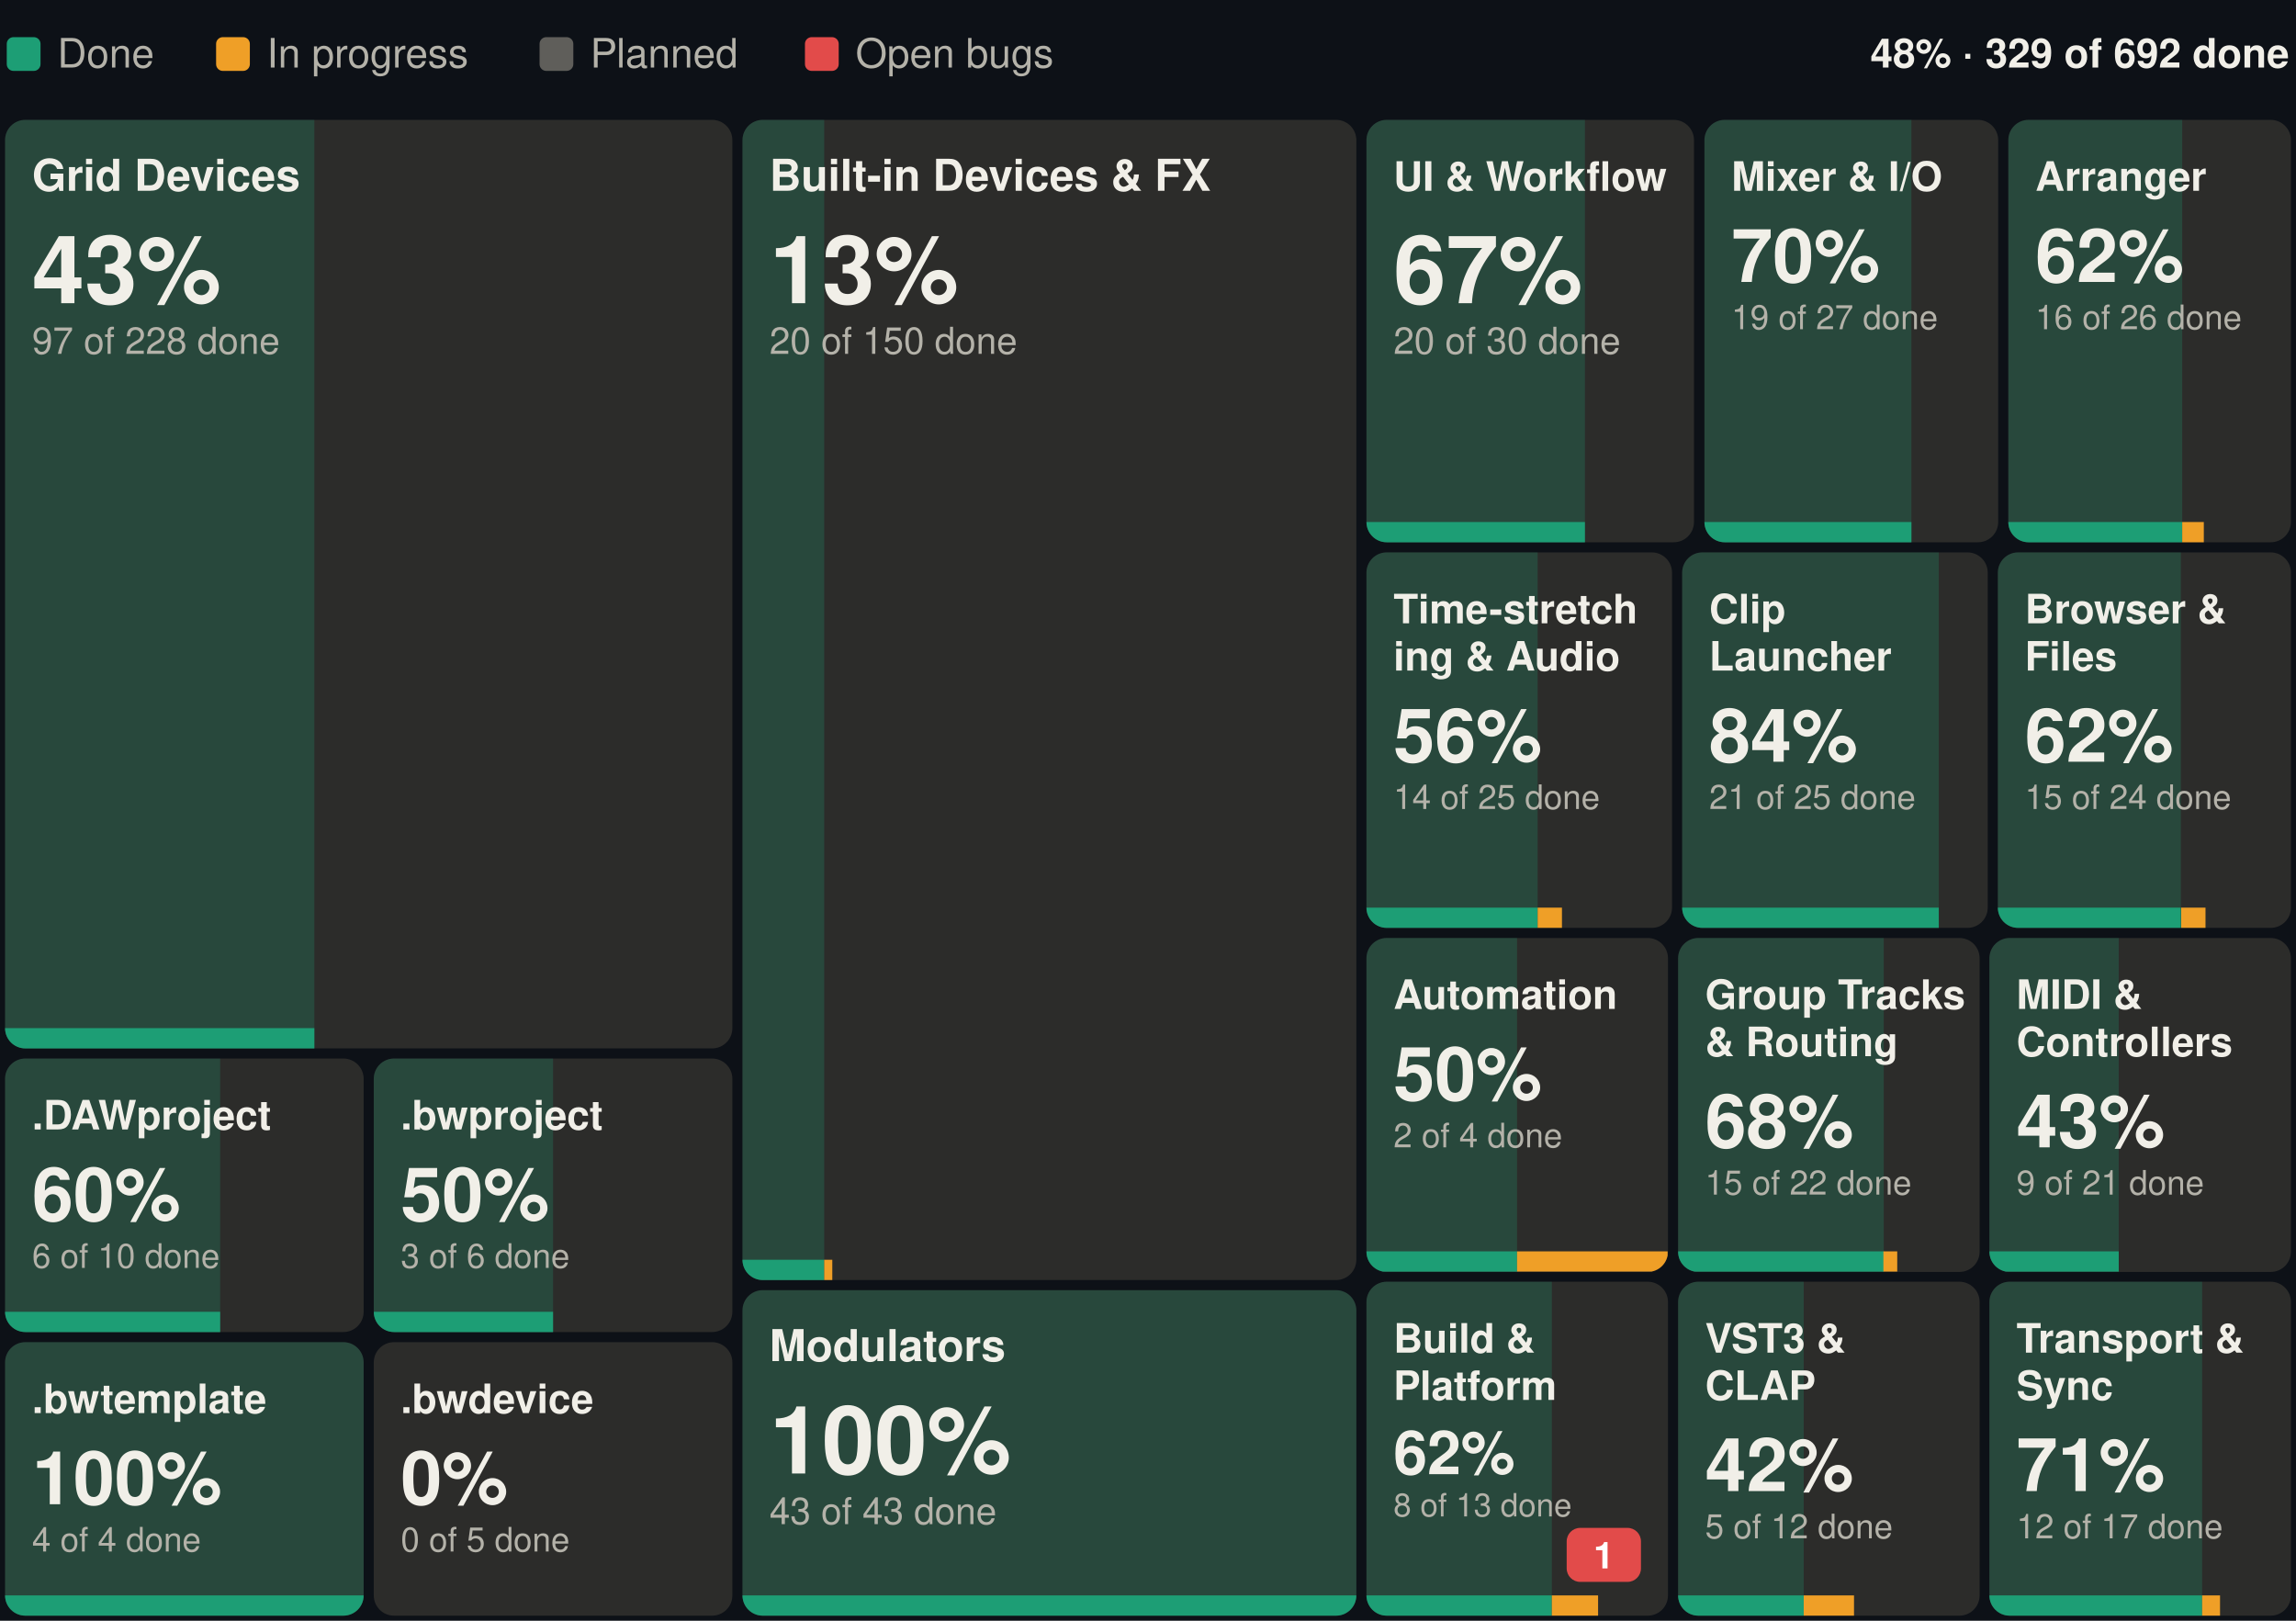
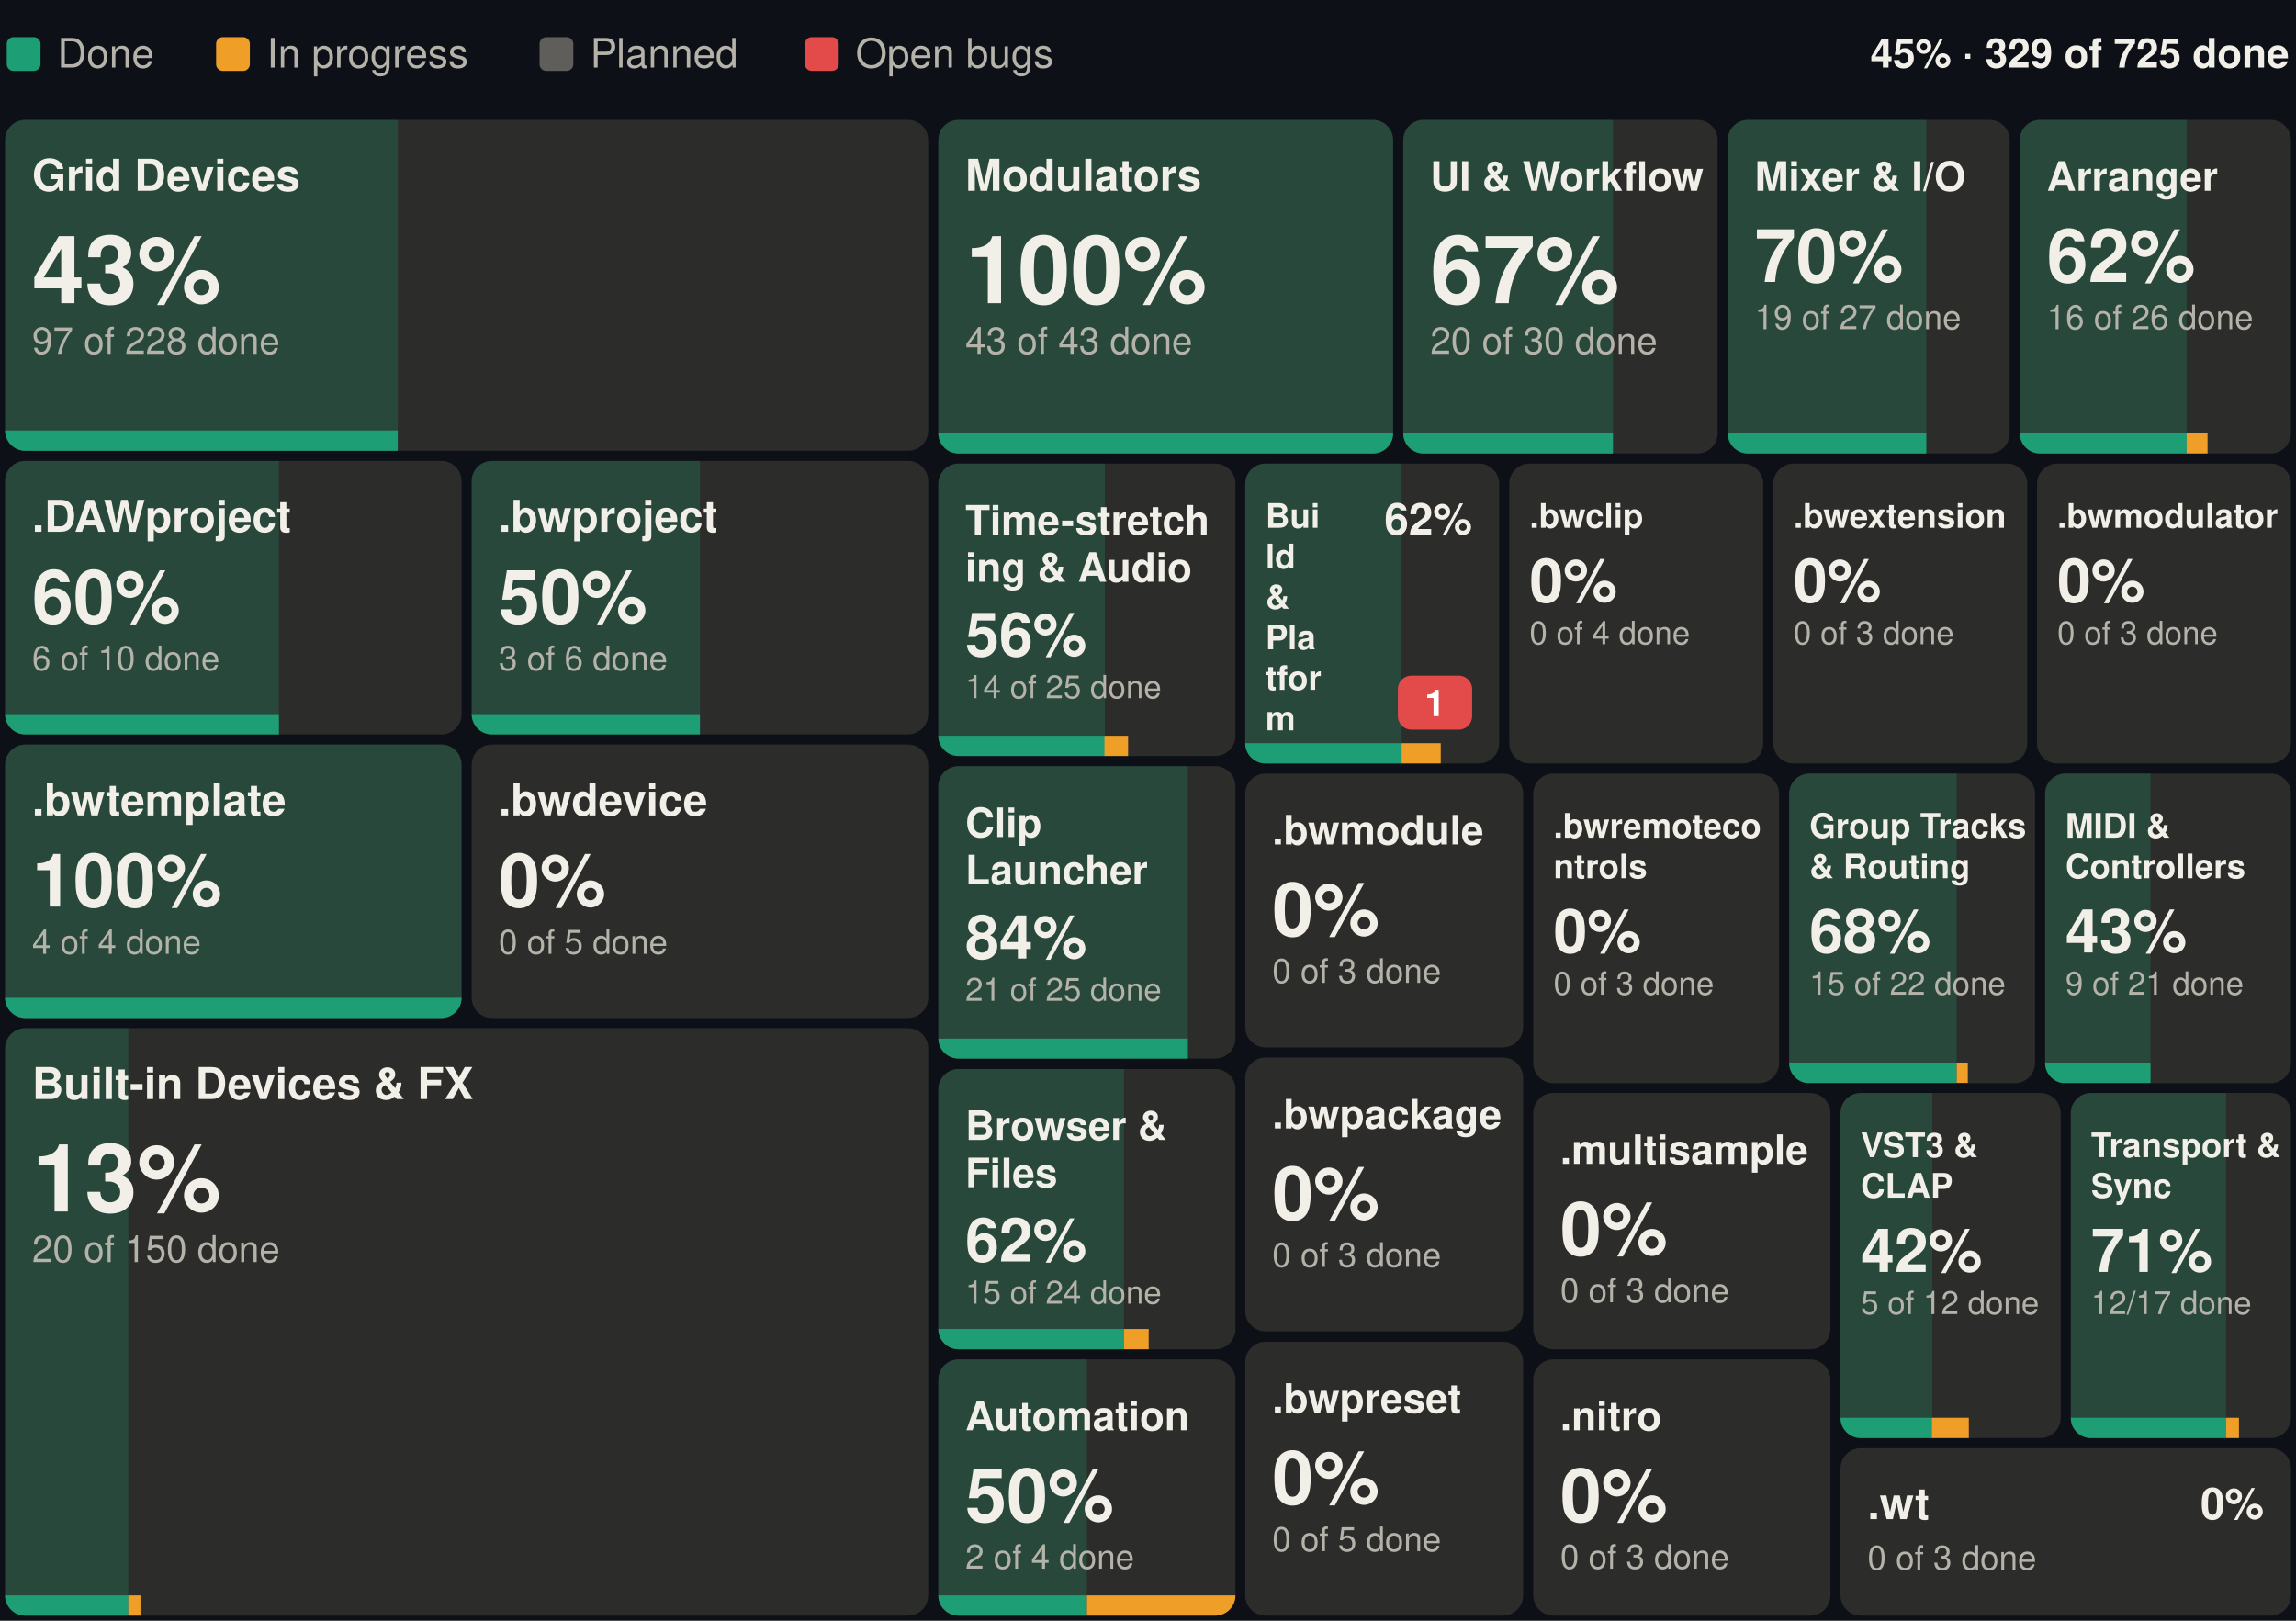
- <svg xmlns="http://www.w3.org/2000/svg" width="680" height="480" viewBox="0 0 680 480" font-family="-apple-system, BlinkMacSystemFont, 'Segoe UI', Helvetica, Arial, sans-serif" role="img" aria-label="Hikaru OpenLive vs Bitwig Studio 5.3.13: 329 of 692 features done">
+ <svg xmlns="http://www.w3.org/2000/svg" width="680" height="480" viewBox="0 0 680 480" font-family="-apple-system, BlinkMacSystemFont, 'Segoe UI', Helvetica, Arial, sans-serif" role="img" aria-label="Hikaru OpenLive vs Bitwig Studio 5.3.13: 329 of 725 features done">
  <rect width="680" height="480" fill="#0d1117" />
-   <text x="678.0" y="20.0" font-size="12" font-weight="600" text-anchor="end" fill="#F1EFE8">48% · 329 of 692 done</text>
+   <text x="678.0" y="20.0" font-size="12" font-weight="600" text-anchor="end" fill="#F1EFE8">45% · 329 of 725 done</text>
  <rect x="2.0" y="11" width="10" height="10" rx="2" fill="#1D9E75" />
  <text x="17.0" y="20.0" font-size="12" fill="#B4B2A9">Done</text>
  <rect x="64.0" y="11" width="10" height="10" rx="2" fill="#EF9F27" />
  <text x="79.0" y="20.0" font-size="12" fill="#B4B2A9">In progress</text>
  <rect x="159.8" y="11" width="10" height="10" rx="2" fill="#5F5E5A" />
  <text x="174.8" y="20.0" font-size="12" fill="#B4B2A9">Planned</text>
  <rect x="238.4" y="11" width="10" height="10" rx="2" fill="#E24B4A" />
  <text x="253.4" y="20.0" font-size="12" fill="#B4B2A9">Open bugs</text>
  <g>
    <clipPath id="b0">
-       <rect x="498.2" y="163.6" width="90.5" height="111.2" rx="6" />
+       <rect x="277.9" y="226.9" width="88.0" height="86.6" rx="6" />
    </clipPath>
    <g clip-path="url(#b0)">
-       <rect x="498.2" y="163.6" width="90.5" height="111.2" fill="#2C2C2A" />
-       <rect x="498.2" y="163.6" width="76.0" height="111.2" fill="#1D9E75" fill-opacity="0.25" />
-       <rect x="498.2" y="268.8" width="76.0" height="6" fill="#1D9E75" />
-     </g>
-     <text x="506.2" y="184.6" font-size="12" font-weight="600" fill="#F1EFE8">Clip</text>
-     <text x="506.2" y="198.6" font-size="12" font-weight="600" fill="#F1EFE8">Launcher</text>
-     <text x="506.2" y="225.6" font-size="22" font-weight="600" fill="#F1EFE8">84%</text>
-     <text x="506.2" y="239.6" font-size="10" fill="#B4B2A9">21 of 25 done</text>
+       <rect x="277.9" y="226.9" width="88.0" height="86.6" fill="#2C2C2A" />
+       <rect x="277.9" y="226.9" width="73.9" height="86.6" fill="#1D9E75" fill-opacity="0.25" />
+       <rect x="277.9" y="307.6" width="73.9" height="6" fill="#1D9E75" />
+     </g>
+     <text x="285.9" y="247.9" font-size="12" font-weight="600" fill="#F1EFE8">Clip</text>
+     <text x="285.9" y="261.9" font-size="12" font-weight="600" fill="#F1EFE8">Launcher</text>
+     <text x="285.9" y="283.9" font-size="18" font-weight="600" fill="#F1EFE8">84%</text>
+     <text x="285.9" y="296.4" font-size="9.5" fill="#B4B2A9">21 of 25 done</text>
  </g>
  <g>
    <clipPath id="b1">
-       <rect x="594.8" y="35.5" width="83.7" height="125.1" rx="6" />
+       <rect x="598.2" y="35.5" width="80.3" height="98.8" rx="6" />
    </clipPath>
    <g clip-path="url(#b1)">
-       <rect x="594.8" y="35.5" width="83.7" height="125.1" fill="#2C2C2A" />
-       <rect x="594.8" y="35.5" width="51.5" height="125.1" fill="#1D9E75" fill-opacity="0.25" />
-       <rect x="594.8" y="154.6" width="51.5" height="6" fill="#1D9E75" />
-       <rect x="646.3" y="154.6" width="6.4" height="6" fill="#EF9F27" />
-     </g>
-     <text x="602.8" y="56.5" font-size="12" font-weight="600" fill="#F1EFE8">Arranger</text>
-     <text x="602.8" y="83.5" font-size="22" font-weight="600" fill="#F1EFE8">62%</text>
-     <text x="602.8" y="97.5" font-size="10" fill="#B4B2A9">16 of 26 done</text>
+       <rect x="598.2" y="35.5" width="80.3" height="98.8" fill="#2C2C2A" />
+       <rect x="598.2" y="35.5" width="49.4" height="98.8" fill="#1D9E75" fill-opacity="0.25" />
+       <rect x="598.2" y="128.3" width="49.4" height="6" fill="#1D9E75" />
+       <rect x="647.6" y="128.3" width="6.2" height="6" fill="#EF9F27" />
+     </g>
+     <text x="606.2" y="56.5" font-size="12" font-weight="600" fill="#F1EFE8">Arranger</text>
+     <text x="606.2" y="83.5" font-size="22" font-weight="600" fill="#F1EFE8">62%</text>
+     <text x="606.2" y="97.5" font-size="10" fill="#B4B2A9">16 of 26 done</text>
  </g>
  <g>
    <clipPath id="b2">
-       <rect x="589.2" y="379.6" width="89.3" height="98.9" rx="6" />
+       <rect x="613.3" y="323.7" width="65.2" height="102.2" rx="6" />
    </clipPath>
    <g clip-path="url(#b2)">
-       <rect x="589.2" y="379.6" width="89.3" height="98.9" fill="#2C2C2A" />
-       <rect x="589.2" y="379.6" width="63.0" height="98.9" fill="#1D9E75" fill-opacity="0.25" />
-       <rect x="589.2" y="472.5" width="63.0" height="6" fill="#1D9E75" />
-       <rect x="652.2" y="472.5" width="5.3" height="6" fill="#EF9F27" />
-     </g>
-     <text x="597.2" y="400.6" font-size="12" font-weight="600" fill="#F1EFE8">Transport &amp;</text>
-     <text x="597.2" y="414.6" font-size="12" font-weight="600" fill="#F1EFE8">Sync</text>
-     <text x="597.2" y="441.6" font-size="22" font-weight="600" fill="#F1EFE8">71%</text>
-     <text x="597.2" y="455.6" font-size="10" fill="#B4B2A9">12 of 17 done</text>
+       <rect x="613.3" y="323.7" width="65.2" height="102.2" fill="#2C2C2A" />
+       <rect x="613.3" y="323.7" width="46.0" height="102.2" fill="#1D9E75" fill-opacity="0.25" />
+       <rect x="613.3" y="419.9" width="46.0" height="6" fill="#1D9E75" />
+       <rect x="659.3" y="419.9" width="3.8" height="6" fill="#EF9F27" />
+     </g>
+     <text x="619.3" y="342.7" font-size="10" font-weight="600" fill="#F1EFE8">Transport &amp;</text>
+     <text x="619.3" y="354.7" font-size="10" font-weight="600" fill="#F1EFE8">Sync</text>
+     <text x="619.3" y="376.7" font-size="18" font-weight="600" fill="#F1EFE8">71%</text>
+     <text x="619.3" y="389.2" font-size="9.5" fill="#B4B2A9">12/17 done</text>
  </g>
  <g>
    <clipPath id="b3">
-       <rect x="497.0" y="277.8" width="89.3" height="98.9" rx="6" />
+       <rect x="529.9" y="229.1" width="72.8" height="91.7" rx="6" />
    </clipPath>
    <g clip-path="url(#b3)">
-       <rect x="497.0" y="277.8" width="89.3" height="98.9" fill="#2C2C2A" />
-       <rect x="497.0" y="277.8" width="60.9" height="98.9" fill="#1D9E75" fill-opacity="0.25" />
-       <rect x="497.0" y="370.6" width="60.9" height="6" fill="#1D9E75" />
-       <rect x="557.8" y="370.6" width="4.1" height="6" fill="#EF9F27" />
-     </g>
-     <text x="505.0" y="298.8" font-size="12" font-weight="600" fill="#F1EFE8">Group Tracks</text>
-     <text x="505.0" y="312.8" font-size="12" font-weight="600" fill="#F1EFE8">&amp; Routing</text>
-     <text x="505.0" y="339.8" font-size="22" font-weight="600" fill="#F1EFE8">68%</text>
-     <text x="505.0" y="353.8" font-size="10" fill="#B4B2A9">15 of 22 done</text>
+       <rect x="529.9" y="229.1" width="72.8" height="91.7" fill="#2C2C2A" />
+       <rect x="529.9" y="229.1" width="49.6" height="91.7" fill="#1D9E75" fill-opacity="0.25" />
+       <rect x="529.9" y="314.7" width="49.6" height="6" fill="#1D9E75" />
+       <rect x="579.5" y="314.7" width="3.3" height="6" fill="#EF9F27" />
+     </g>
+     <text x="535.9" y="248.1" font-size="10" font-weight="600" fill="#F1EFE8">Group Tracks</text>
+     <text x="535.9" y="260.1" font-size="10" font-weight="600" fill="#F1EFE8">&amp; Routing</text>
+     <text x="535.9" y="282.1" font-size="18" font-weight="600" fill="#F1EFE8">68%</text>
+     <text x="535.9" y="294.6" font-size="9.5" fill="#B4B2A9">15 of 22 done</text>
  </g>
  <g>
    <clipPath id="b4">
-       <rect x="404.7" y="163.6" width="90.5" height="111.2" rx="6" />
+       <rect x="277.9" y="137.3" width="88.0" height="86.6" rx="6" />
    </clipPath>
    <g clip-path="url(#b4)">
-       <rect x="404.7" y="163.6" width="90.5" height="111.2" fill="#2C2C2A" />
-       <rect x="404.7" y="163.6" width="50.7" height="111.2" fill="#1D9E75" fill-opacity="0.25" />
-       <rect x="404.7" y="268.8" width="50.7" height="6" fill="#1D9E75" />
-       <rect x="455.4" y="268.8" width="7.2" height="6" fill="#EF9F27" />
-     </g>
-     <text x="412.7" y="184.6" font-size="12" font-weight="600" fill="#F1EFE8">Time-stretch</text>
-     <text x="412.7" y="198.6" font-size="12" font-weight="600" fill="#F1EFE8">ing &amp; Audio</text>
-     <text x="412.7" y="225.6" font-size="22" font-weight="600" fill="#F1EFE8">56%</text>
-     <text x="412.7" y="239.6" font-size="10" fill="#B4B2A9">14 of 25 done</text>
+       <rect x="277.9" y="137.3" width="88.0" height="86.6" fill="#2C2C2A" />
+       <rect x="277.9" y="137.3" width="49.3" height="86.6" fill="#1D9E75" fill-opacity="0.25" />
+       <rect x="277.9" y="217.9" width="49.3" height="6" fill="#1D9E75" />
+       <rect x="327.1" y="217.9" width="7.0" height="6" fill="#EF9F27" />
+     </g>
+     <text x="285.9" y="158.3" font-size="12" font-weight="600" fill="#F1EFE8">Time-stretch</text>
+     <text x="285.9" y="172.3" font-size="12" font-weight="600" fill="#F1EFE8">ing &amp; Audio</text>
+     <text x="285.9" y="194.3" font-size="18" font-weight="600" fill="#F1EFE8">56%</text>
+     <text x="285.9" y="206.8" font-size="9.5" fill="#B4B2A9">14 of 25 done</text>
  </g>
  <g>
    <clipPath id="b5">
-       <rect x="219.9" y="35.5" width="181.8" height="343.6" rx="6" />
+       <rect x="1.5" y="304.5" width="273.4" height="174.0" rx="6" />
    </clipPath>
    <g clip-path="url(#b5)">
-       <rect x="219.9" y="35.5" width="181.8" height="343.6" fill="#2C2C2A" />
-       <rect x="219.9" y="35.5" width="24.2" height="343.6" fill="#1D9E75" fill-opacity="0.25" />
-       <rect x="219.9" y="373.1" width="24.2" height="6" fill="#1D9E75" />
-       <rect x="244.1" y="373.1" width="2.4" height="6" fill="#EF9F27" />
-     </g>
-     <text x="227.9" y="56.5" font-size="13" font-weight="600" fill="#F1EFE8">Built-in Devices &amp; FX</text>
-     <text x="227.9" y="89.8" font-size="28" font-weight="600" fill="#F1EFE8">13%</text>
-     <text x="227.9" y="104.8" font-size="11" fill="#B4B2A9">20 of 150 done</text>
+       <rect x="1.5" y="304.5" width="273.4" height="174.0" fill="#2C2C2A" />
+       <rect x="1.5" y="304.5" width="36.5" height="174.0" fill="#1D9E75" fill-opacity="0.25" />
+       <rect x="1.5" y="472.5" width="36.5" height="6" fill="#1D9E75" />
+       <rect x="38.0" y="472.5" width="3.6" height="6" fill="#EF9F27" />
+     </g>
+     <text x="9.5" y="325.5" font-size="13" font-weight="600" fill="#F1EFE8">Built-in Devices &amp; FX</text>
+     <text x="9.5" y="358.8" font-size="28" font-weight="600" fill="#F1EFE8">13%</text>
+     <text x="9.5" y="373.8" font-size="11" fill="#B4B2A9">20 of 150 done</text>
  </g>
  <g>
    <clipPath id="b6">
-       <rect x="219.9" y="382.1" width="181.8" height="96.4" rx="6" />
+       <rect x="277.9" y="35.5" width="134.7" height="98.8" rx="6" />
    </clipPath>
    <g clip-path="url(#b6)">
-       <rect x="219.9" y="382.1" width="181.8" height="96.4" fill="#2C2C2A" />
-       <rect x="219.9" y="382.1" width="181.8" height="96.4" fill="#1D9E75" fill-opacity="0.25" />
-       <rect x="219.9" y="472.5" width="181.8" height="6" fill="#1D9E75" />
-     </g>
-     <text x="227.9" y="403.1" font-size="13" font-weight="600" fill="#F1EFE8">Modulators</text>
-     <text x="227.9" y="436.4" font-size="28" font-weight="600" fill="#F1EFE8">100%</text>
-     <text x="227.9" y="451.4" font-size="11" fill="#B4B2A9">43 of 43 done</text>
+       <rect x="277.9" y="35.5" width="134.7" height="98.8" fill="#2C2C2A" />
+       <rect x="277.9" y="35.5" width="134.7" height="98.8" fill="#1D9E75" fill-opacity="0.25" />
+       <rect x="277.9" y="128.3" width="134.7" height="6" fill="#1D9E75" />
+     </g>
+     <text x="285.9" y="56.5" font-size="13" font-weight="600" fill="#F1EFE8">Modulators</text>
+     <text x="285.9" y="89.8" font-size="28" font-weight="600" fill="#F1EFE8">100%</text>
+     <text x="285.9" y="104.8" font-size="11" fill="#B4B2A9">43 of 43 done</text>
  </g>
  <g>
    <clipPath id="b7">
-       <rect x="1.5" y="35.5" width="215.4" height="275.0" rx="6" />
+       <rect x="1.5" y="35.5" width="273.4" height="98.0" rx="6" />
    </clipPath>
    <g clip-path="url(#b7)">
-       <rect x="1.5" y="35.5" width="215.4" height="275.0" fill="#2C2C2A" />
-       <rect x="1.5" y="35.5" width="91.6" height="275.0" fill="#1D9E75" fill-opacity="0.25" />
-       <rect x="1.5" y="304.5" width="91.6" height="6" fill="#1D9E75" />
+       <rect x="1.5" y="35.5" width="273.4" height="98.0" fill="#2C2C2A" />
+       <rect x="1.5" y="35.5" width="116.3" height="98.0" fill="#1D9E75" fill-opacity="0.25" />
+       <rect x="1.5" y="127.5" width="116.3" height="6" fill="#1D9E75" />
    </g>
    <text x="9.5" y="56.5" font-size="13" font-weight="600" fill="#F1EFE8">Grid Devices</text>
    <text x="9.5" y="89.8" font-size="28" font-weight="600" fill="#F1EFE8">43%</text>
    <text x="9.5" y="104.8" font-size="11" fill="#B4B2A9">97 of 228 done</text>
  </g>
  <g>
    <clipPath id="b8">
-       <rect x="504.8" y="35.5" width="87.0" height="125.1" rx="6" />
+       <rect x="511.7" y="35.5" width="83.5" height="98.8" rx="6" />
    </clipPath>
    <g clip-path="url(#b8)">
-       <rect x="504.8" y="35.5" width="87.0" height="125.1" fill="#2C2C2A" />
-       <rect x="504.8" y="35.5" width="61.3" height="125.1" fill="#1D9E75" fill-opacity="0.25" />
-       <rect x="504.8" y="154.6" width="61.3" height="6" fill="#1D9E75" />
-     </g>
-     <text x="512.8" y="56.5" font-size="12" font-weight="600" fill="#F1EFE8">Mixer &amp; I/O</text>
-     <text x="512.8" y="83.5" font-size="22" font-weight="600" fill="#F1EFE8">70%</text>
-     <text x="512.8" y="97.5" font-size="10" fill="#B4B2A9">19 of 27 done</text>
+       <rect x="511.7" y="35.5" width="83.5" height="98.8" fill="#2C2C2A" />
+       <rect x="511.7" y="35.5" width="58.8" height="98.8" fill="#1D9E75" fill-opacity="0.25" />
+       <rect x="511.7" y="128.3" width="58.8" height="6" fill="#1D9E75" />
+     </g>
+     <text x="519.7" y="56.5" font-size="12" font-weight="600" fill="#F1EFE8">Mixer &amp; I/O</text>
+     <text x="519.7" y="83.5" font-size="22" font-weight="600" fill="#F1EFE8">70%</text>
+     <text x="519.7" y="97.5" font-size="10" fill="#B4B2A9">19 of 27 done</text>
  </g>
  <g>
    <clipPath id="b9">
-       <rect x="591.7" y="163.6" width="86.8" height="111.2" rx="6" />
+       <rect x="277.9" y="316.6" width="88.0" height="83.0" rx="6" />
    </clipPath>
    <g clip-path="url(#b9)">
-       <rect x="591.7" y="163.6" width="86.8" height="111.2" fill="#2C2C2A" />
-       <rect x="591.7" y="163.6" width="54.2" height="111.2" fill="#1D9E75" fill-opacity="0.25" />
-       <rect x="591.7" y="268.8" width="54.2" height="6" fill="#1D9E75" />
-       <rect x="646.0" y="268.8" width="7.2" height="6" fill="#EF9F27" />
-     </g>
-     <text x="599.7" y="184.6" font-size="12" font-weight="600" fill="#F1EFE8">Browser &amp;</text>
-     <text x="599.7" y="198.6" font-size="12" font-weight="600" fill="#F1EFE8">Files</text>
-     <text x="599.7" y="225.6" font-size="22" font-weight="600" fill="#F1EFE8">62%</text>
-     <text x="599.7" y="239.6" font-size="10" fill="#B4B2A9">15 of 24 done</text>
+       <rect x="277.9" y="316.6" width="88.0" height="83.0" fill="#2C2C2A" />
+       <rect x="277.9" y="316.6" width="55.0" height="83.0" fill="#1D9E75" fill-opacity="0.25" />
+       <rect x="277.9" y="393.6" width="55.0" height="6" fill="#1D9E75" />
+       <rect x="332.9" y="393.6" width="7.3" height="6" fill="#EF9F27" />
+     </g>
+     <text x="285.9" y="337.6" font-size="12" font-weight="600" fill="#F1EFE8">Browser &amp;</text>
+     <text x="285.9" y="351.6" font-size="12" font-weight="600" fill="#F1EFE8">Files</text>
+     <text x="285.9" y="373.6" font-size="18" font-weight="600" fill="#F1EFE8">62%</text>
+     <text x="285.9" y="386.1" font-size="9.5" fill="#B4B2A9">15 of 24 done</text>
  </g>
  <g>
    <clipPath id="b10">
-       <rect x="589.2" y="277.8" width="89.3" height="98.9" rx="6" />
+       <rect x="605.7" y="229.1" width="72.8" height="91.7" rx="6" />
    </clipPath>
    <g clip-path="url(#b10)">
-       <rect x="589.2" y="277.8" width="89.3" height="98.9" fill="#2C2C2A" />
-       <rect x="589.2" y="277.8" width="38.3" height="98.9" fill="#1D9E75" fill-opacity="0.25" />
-       <rect x="589.2" y="370.6" width="38.3" height="6" fill="#1D9E75" />
-     </g>
-     <text x="597.2" y="298.8" font-size="12" font-weight="600" fill="#F1EFE8">MIDI &amp;</text>
-     <text x="597.2" y="312.8" font-size="12" font-weight="600" fill="#F1EFE8">Controllers</text>
-     <text x="597.2" y="339.8" font-size="22" font-weight="600" fill="#F1EFE8">43%</text>
-     <text x="597.2" y="353.8" font-size="10" fill="#B4B2A9">9 of 21 done</text>
+       <rect x="605.7" y="229.1" width="72.8" height="91.7" fill="#2C2C2A" />
+       <rect x="605.7" y="229.1" width="31.2" height="91.7" fill="#1D9E75" fill-opacity="0.25" />
+       <rect x="605.7" y="314.7" width="31.2" height="6" fill="#1D9E75" />
+     </g>
+     <text x="611.7" y="248.1" font-size="10" font-weight="600" fill="#F1EFE8">MIDI &amp;</text>
+     <text x="611.7" y="260.1" font-size="10" font-weight="600" fill="#F1EFE8">Controllers</text>
+     <text x="611.7" y="282.1" font-size="18" font-weight="600" fill="#F1EFE8">43%</text>
+     <text x="611.7" y="294.6" font-size="9.5" fill="#B4B2A9">9 of 21 done</text>
  </g>
  <g>
    <clipPath id="b11">
-       <rect x="404.7" y="35.5" width="97.0" height="125.1" rx="6" />
+       <rect x="415.6" y="35.5" width="93.1" height="98.8" rx="6" />
    </clipPath>
    <g clip-path="url(#b11)">
-       <rect x="404.7" y="35.5" width="97.0" height="125.1" fill="#2C2C2A" />
-       <rect x="404.7" y="35.5" width="64.7" height="125.1" fill="#1D9E75" fill-opacity="0.25" />
-       <rect x="404.7" y="154.6" width="64.7" height="6" fill="#1D9E75" />
-     </g>
-     <text x="412.7" y="56.5" font-size="12" font-weight="600" fill="#F1EFE8">UI &amp; Workflow</text>
-     <text x="412.7" y="89.8" font-size="28" font-weight="600" fill="#F1EFE8">67%</text>
-     <text x="412.7" y="104.8" font-size="11" fill="#B4B2A9">20 of 30 done</text>
+       <rect x="415.6" y="35.5" width="93.1" height="98.8" fill="#2C2C2A" />
+       <rect x="415.6" y="35.5" width="62.1" height="98.8" fill="#1D9E75" fill-opacity="0.25" />
+       <rect x="415.6" y="128.3" width="62.1" height="6" fill="#1D9E75" />
+     </g>
+     <text x="423.6" y="56.5" font-size="12" font-weight="600" fill="#F1EFE8">UI &amp; Workflow</text>
+     <text x="423.6" y="89.8" font-size="28" font-weight="600" fill="#F1EFE8">67%</text>
+     <text x="423.6" y="104.8" font-size="11" fill="#B4B2A9">20 of 30 done</text>
  </g>
  <g>
    <clipPath id="b12">
-       <rect x="404.7" y="379.6" width="89.3" height="98.9" rx="6" />
+       <rect x="368.8" y="137.3" width="75.2" height="88.8" rx="6" />
    </clipPath>
    <g clip-path="url(#b12)">
-       <rect x="404.7" y="379.6" width="89.3" height="98.9" fill="#2C2C2A" />
-       <rect x="404.7" y="379.6" width="54.9" height="98.9" fill="#1D9E75" fill-opacity="0.25" />
-       <rect x="404.7" y="472.5" width="54.9" height="6" fill="#1D9E75" />
-       <rect x="459.6" y="472.5" width="13.7" height="6" fill="#EF9F27" />
-     </g>
-     <text x="412.7" y="400.6" font-size="12" font-weight="600" fill="#F1EFE8">Build &amp;</text>
-     <text x="412.7" y="414.6" font-size="12" font-weight="600" fill="#F1EFE8">Platform</text>
-     <text x="412.7" y="436.6" font-size="18" font-weight="600" fill="#F1EFE8">62%</text>
-     <text x="412.7" y="449.1" font-size="9.5" fill="#B4B2A9">8 of 13 done</text>
-     <rect x="464.0" y="452.5" width="22.0" height="16.0" rx="4" fill="#E24B4A" />
-     <text x="475.0" y="464.5" font-size="11" font-weight="600" text-anchor="middle" fill="#ffffff">1</text>
+       <rect x="368.8" y="137.3" width="75.2" height="88.8" fill="#2C2C2A" />
+       <rect x="368.8" y="137.3" width="46.3" height="88.8" fill="#1D9E75" fill-opacity="0.25" />
+       <rect x="368.8" y="220.1" width="46.3" height="6" fill="#1D9E75" />
+       <rect x="415.1" y="220.1" width="11.6" height="6" fill="#EF9F27" />
+     </g>
+     <text x="374.8" y="156.3" font-size="10" font-weight="600" fill="#F1EFE8">Bui</text>
+     <text x="374.8" y="168.3" font-size="10" font-weight="600" fill="#F1EFE8">ld</text>
+     <text x="374.8" y="180.3" font-size="10" font-weight="600" fill="#F1EFE8">&amp;</text>
+     <text x="374.8" y="192.3" font-size="10" font-weight="600" fill="#F1EFE8">Pla</text>
+     <text x="374.8" y="204.3" font-size="10" font-weight="600" fill="#F1EFE8">tfor</text>
+     <text x="374.8" y="216.3" font-size="10" font-weight="600" fill="#F1EFE8">m</text>
+     <text x="436.0" y="158.3" font-size="13" font-weight="600" text-anchor="end" fill="#F1EFE8">62%</text>
+     <rect x="414.0" y="200.1" width="22.0" height="16.0" rx="4" fill="#E24B4A" />
+     <text x="425.0" y="212.1" font-size="11" font-weight="600" text-anchor="middle" fill="#ffffff">1</text>
  </g>
  <g>
    <clipPath id="b13">
-       <rect x="497.0" y="379.6" width="89.3" height="98.9" rx="6" />
+       <rect x="545.1" y="323.7" width="65.2" height="102.2" rx="6" />
    </clipPath>
    <g clip-path="url(#b13)">
-       <rect x="497.0" y="379.6" width="89.3" height="98.9" fill="#2C2C2A" />
-       <rect x="497.0" y="379.6" width="37.2" height="98.9" fill="#1D9E75" fill-opacity="0.25" />
-       <rect x="497.0" y="472.5" width="37.2" height="6" fill="#1D9E75" />
-       <rect x="534.2" y="472.5" width="14.9" height="6" fill="#EF9F27" />
-     </g>
-     <text x="505.0" y="400.6" font-size="12" font-weight="600" fill="#F1EFE8">VST3 &amp;</text>
-     <text x="505.0" y="414.6" font-size="12" font-weight="600" fill="#F1EFE8">CLAP</text>
-     <text x="505.0" y="441.6" font-size="22" font-weight="600" fill="#F1EFE8">42%</text>
-     <text x="505.0" y="455.6" font-size="10" fill="#B4B2A9">5 of 12 done</text>
+       <rect x="545.1" y="323.7" width="65.2" height="102.2" fill="#2C2C2A" />
+       <rect x="545.1" y="323.7" width="27.2" height="102.2" fill="#1D9E75" fill-opacity="0.25" />
+       <rect x="545.1" y="419.9" width="27.2" height="6" fill="#1D9E75" />
+       <rect x="572.2" y="419.9" width="10.9" height="6" fill="#EF9F27" />
+     </g>
+     <text x="551.1" y="342.7" font-size="10" font-weight="600" fill="#F1EFE8">VST3 &amp;</text>
+     <text x="551.1" y="354.7" font-size="10" font-weight="600" fill="#F1EFE8">CLAP</text>
+     <text x="551.1" y="376.7" font-size="18" font-weight="600" fill="#F1EFE8">42%</text>
+     <text x="551.1" y="389.2" font-size="9.5" fill="#B4B2A9">5 of 12 done</text>
  </g>
  <g>
    <clipPath id="b14">
-       <rect x="404.7" y="277.8" width="89.3" height="98.9" rx="6" />
+       <rect x="277.9" y="402.6" width="88.0" height="75.9" rx="6" />
    </clipPath>
    <g clip-path="url(#b14)">
-       <rect x="404.7" y="277.8" width="89.3" height="98.9" fill="#2C2C2A" />
-       <rect x="404.7" y="277.8" width="44.6" height="98.9" fill="#1D9E75" fill-opacity="0.25" />
-       <rect x="404.7" y="370.6" width="44.6" height="6" fill="#1D9E75" />
-       <rect x="449.3" y="370.6" width="44.6" height="6" fill="#EF9F27" />
-     </g>
-     <text x="412.7" y="298.8" font-size="12" font-weight="600" fill="#F1EFE8">Automation</text>
-     <text x="412.7" y="325.8" font-size="22" font-weight="600" fill="#F1EFE8">50%</text>
-     <text x="412.7" y="339.8" font-size="10" fill="#B4B2A9">2 of 4 done</text>
+       <rect x="277.9" y="402.6" width="88.0" height="75.9" fill="#2C2C2A" />
+       <rect x="277.9" y="402.6" width="44.0" height="75.9" fill="#1D9E75" fill-opacity="0.25" />
+       <rect x="277.9" y="472.5" width="44.0" height="6" fill="#1D9E75" />
+       <rect x="321.9" y="472.5" width="44.0" height="6" fill="#EF9F27" />
+     </g>
+     <text x="285.9" y="423.6" font-size="12" font-weight="600" fill="#F1EFE8">Automation</text>
+     <text x="285.9" y="450.6" font-size="22" font-weight="600" fill="#F1EFE8">50%</text>
+     <text x="285.9" y="464.6" font-size="10" fill="#B4B2A9">2 of 4 done</text>
  </g>
  <g>
    <clipPath id="b15">
-       <rect x="1.5" y="313.5" width="106.2" height="81.0" rx="6" />
+       <rect x="1.5" y="136.5" width="135.2" height="81.0" rx="6" />
    </clipPath>
    <g clip-path="url(#b15)">
-       <rect x="1.5" y="313.5" width="106.2" height="81.0" fill="#2C2C2A" />
-       <rect x="1.5" y="313.5" width="63.7" height="81.0" fill="#1D9E75" fill-opacity="0.25" />
-       <rect x="1.5" y="388.5" width="63.7" height="6" fill="#1D9E75" />
-     </g>
-     <text x="9.5" y="334.5" font-size="12" font-weight="600" fill="#F1EFE8">.DAWproject</text>
-     <text x="9.5" y="361.5" font-size="22" font-weight="600" fill="#F1EFE8">60%</text>
-     <text x="9.5" y="375.5" font-size="10" fill="#B4B2A9">6 of 10 done</text>
+       <rect x="1.5" y="136.5" width="135.2" height="81.0" fill="#2C2C2A" />
+       <rect x="1.5" y="136.5" width="81.1" height="81.0" fill="#1D9E75" fill-opacity="0.25" />
+       <rect x="1.5" y="211.5" width="81.1" height="6" fill="#1D9E75" />
+     </g>
+     <text x="9.5" y="157.5" font-size="13" font-weight="600" fill="#F1EFE8">.DAWproject</text>
+     <text x="9.5" y="184.5" font-size="22" font-weight="600" fill="#F1EFE8">60%</text>
+     <text x="9.5" y="198.5" font-size="10" fill="#B4B2A9">6 of 10 done</text>
  </g>
  <g>
    <clipPath id="b16">
-       <rect x="110.7" y="313.5" width="106.2" height="81.0" rx="6" />
+       <rect x="139.7" y="136.5" width="135.2" height="81.0" rx="6" />
    </clipPath>
    <g clip-path="url(#b16)">
-       <rect x="110.7" y="313.5" width="106.2" height="81.0" fill="#2C2C2A" />
-       <rect x="110.7" y="313.5" width="53.1" height="81.0" fill="#1D9E75" fill-opacity="0.25" />
-       <rect x="110.7" y="388.5" width="53.1" height="6" fill="#1D9E75" />
-     </g>
-     <text x="118.7" y="334.5" font-size="12" font-weight="600" fill="#F1EFE8">.bwproject</text>
-     <text x="118.7" y="361.5" font-size="22" font-weight="600" fill="#F1EFE8">50%</text>
-     <text x="118.7" y="375.5" font-size="10" fill="#B4B2A9">3 of 6 done</text>
+       <rect x="139.7" y="136.5" width="135.2" height="81.0" fill="#2C2C2A" />
+       <rect x="139.7" y="136.5" width="67.6" height="81.0" fill="#1D9E75" fill-opacity="0.25" />
+       <rect x="139.7" y="211.5" width="67.6" height="6" fill="#1D9E75" />
+     </g>
+     <text x="147.7" y="157.5" font-size="13" font-weight="600" fill="#F1EFE8">.bwproject</text>
+     <text x="147.7" y="184.5" font-size="22" font-weight="600" fill="#F1EFE8">50%</text>
+     <text x="147.7" y="198.5" font-size="10" fill="#B4B2A9">3 of 6 done</text>
  </g>
  <g>
    <clipPath id="b17">
-       <rect x="1.5" y="397.5" width="106.2" height="81.0" rx="6" />
+       <rect x="1.5" y="220.5" width="135.2" height="81.0" rx="6" />
    </clipPath>
    <g clip-path="url(#b17)">
-       <rect x="1.5" y="397.5" width="106.2" height="81.0" fill="#2C2C2A" />
-       <rect x="1.5" y="397.5" width="106.2" height="81.0" fill="#1D9E75" fill-opacity="0.25" />
-       <rect x="1.5" y="472.5" width="106.2" height="6" fill="#1D9E75" />
-     </g>
-     <text x="9.5" y="418.5" font-size="12" font-weight="600" fill="#F1EFE8">.bwtemplate</text>
-     <text x="9.5" y="445.5" font-size="22" font-weight="600" fill="#F1EFE8">100%</text>
-     <text x="9.5" y="459.5" font-size="10" fill="#B4B2A9">4 of 4 done</text>
+       <rect x="1.5" y="220.5" width="135.2" height="81.0" fill="#2C2C2A" />
+       <rect x="1.5" y="220.5" width="135.2" height="81.0" fill="#1D9E75" fill-opacity="0.25" />
+       <rect x="1.5" y="295.5" width="135.2" height="6" fill="#1D9E75" />
+     </g>
+     <text x="9.5" y="241.5" font-size="13" font-weight="600" fill="#F1EFE8">.bwtemplate</text>
+     <text x="9.5" y="268.5" font-size="22" font-weight="600" fill="#F1EFE8">100%</text>
+     <text x="9.5" y="282.5" font-size="10" fill="#B4B2A9">4 of 4 done</text>
  </g>
  <g>
    <clipPath id="b18">
-       <rect x="110.7" y="397.5" width="106.2" height="81.0" rx="6" />
+       <rect x="139.7" y="220.5" width="135.2" height="81.0" rx="6" />
    </clipPath>
    <g clip-path="url(#b18)">
-       <rect x="110.7" y="397.5" width="106.2" height="81.0" fill="#2C2C2A" />
-     </g>
-     <text x="118.7" y="418.5" font-size="12" font-weight="600" fill="#F1EFE8">.bwdevice</text>
-     <text x="118.7" y="445.5" font-size="22" font-weight="600" fill="#F1EFE8">0%</text>
-     <text x="118.7" y="459.5" font-size="10" fill="#B4B2A9">0 of 5 done</text>
+       <rect x="139.7" y="220.5" width="135.2" height="81.0" fill="#2C2C2A" />
+     </g>
+     <text x="147.7" y="241.5" font-size="13" font-weight="600" fill="#F1EFE8">.bwdevice</text>
+     <text x="147.7" y="268.5" font-size="22" font-weight="600" fill="#F1EFE8">0%</text>
+     <text x="147.7" y="282.5" font-size="10" fill="#B4B2A9">0 of 5 done</text>
+   </g>
+   <g>
+     <clipPath id="b19">
+       <rect x="368.8" y="397.4" width="82.3" height="81.1" rx="6" />
+     </clipPath>
+     <g clip-path="url(#b19)">
+       <rect x="368.8" y="397.4" width="82.3" height="81.1" fill="#2C2C2A" />
+     </g>
+     <text x="376.8" y="418.4" font-size="12" font-weight="600" fill="#F1EFE8">.bwpreset</text>
+     <text x="376.8" y="445.4" font-size="22" font-weight="600" fill="#F1EFE8">0%</text>
+     <text x="376.8" y="459.4" font-size="10" fill="#B4B2A9">0 of 5 done</text>
+   </g>
+   <g>
+     <clipPath id="b20">
+       <rect x="447.0" y="137.3" width="75.2" height="88.8" rx="6" />
+     </clipPath>
+     <g clip-path="url(#b20)">
+       <rect x="447.0" y="137.3" width="75.2" height="88.8" fill="#2C2C2A" />
+     </g>
+     <text x="453.0" y="156.3" font-size="10" font-weight="600" fill="#F1EFE8">.bwclip</text>
+     <text x="453.0" y="178.3" font-size="18" font-weight="600" fill="#F1EFE8">0%</text>
+     <text x="453.0" y="190.8" font-size="9.5" fill="#B4B2A9">0 of 4 done</text>
+   </g>
+   <g>
+     <clipPath id="b21">
+       <rect x="603.3" y="137.3" width="75.2" height="88.8" rx="6" />
+     </clipPath>
+     <g clip-path="url(#b21)">
+       <rect x="603.3" y="137.3" width="75.2" height="88.8" fill="#2C2C2A" />
+     </g>
+     <text x="609.3" y="156.3" font-size="10" font-weight="600" fill="#F1EFE8">.bwmodulator</text>
+     <text x="609.3" y="178.3" font-size="18" font-weight="600" fill="#F1EFE8">0%</text>
+     <text x="609.3" y="190.8" font-size="9.5" fill="#B4B2A9">0 of 3 done</text>
+   </g>
+   <g>
+     <clipPath id="b22">
+       <rect x="368.8" y="229.1" width="82.3" height="81.1" rx="6" />
+     </clipPath>
+     <g clip-path="url(#b22)">
+       <rect x="368.8" y="229.1" width="82.3" height="81.1" fill="#2C2C2A" />
+     </g>
+     <text x="376.8" y="250.1" font-size="12" font-weight="600" fill="#F1EFE8">.bwmodule</text>
+     <text x="376.8" y="277.1" font-size="22" font-weight="600" fill="#F1EFE8">0%</text>
+     <text x="376.8" y="291.1" font-size="10" fill="#B4B2A9">0 of 3 done</text>
+   </g>
+   <g>
+     <clipPath id="b23">
+       <rect x="454.1" y="229.1" width="72.8" height="91.7" rx="6" />
+     </clipPath>
+     <g clip-path="url(#b23)">
+       <rect x="454.1" y="229.1" width="72.8" height="91.7" fill="#2C2C2A" />
+     </g>
+     <text x="460.1" y="248.1" font-size="10" font-weight="600" fill="#F1EFE8">.bwremoteco</text>
+     <text x="460.1" y="260.1" font-size="10" font-weight="600" fill="#F1EFE8">ntrols</text>
+     <text x="460.1" y="282.1" font-size="18" font-weight="600" fill="#F1EFE8">0%</text>
+     <text x="460.1" y="294.6" font-size="9.5" fill="#B4B2A9">0 of 3 done</text>
+   </g>
+   <g>
+     <clipPath id="b24">
+       <rect x="525.2" y="137.3" width="75.2" height="88.8" rx="6" />
+     </clipPath>
+     <g clip-path="url(#b24)">
+       <rect x="525.2" y="137.3" width="75.2" height="88.8" fill="#2C2C2A" />
+     </g>
+     <text x="531.2" y="156.3" font-size="10" font-weight="600" fill="#F1EFE8">.bwextension</text>
+     <text x="531.2" y="178.3" font-size="18" font-weight="600" fill="#F1EFE8">0%</text>
+     <text x="531.2" y="190.8" font-size="9.5" fill="#B4B2A9">0 of 3 done</text>
+   </g>
+   <g>
+     <clipPath id="b25">
+       <rect x="368.8" y="313.2" width="82.3" height="81.1" rx="6" />
+     </clipPath>
+     <g clip-path="url(#b25)">
+       <rect x="368.8" y="313.2" width="82.3" height="81.1" fill="#2C2C2A" />
+     </g>
+     <text x="376.8" y="334.2" font-size="12" font-weight="600" fill="#F1EFE8">.bwpackage</text>
+     <text x="376.8" y="361.2" font-size="22" font-weight="600" fill="#F1EFE8">0%</text>
+     <text x="376.8" y="375.2" font-size="10" fill="#B4B2A9">0 of 3 done</text>
+   </g>
+   <g>
+     <clipPath id="b26">
+       <rect x="454.1" y="323.7" width="88.0" height="75.9" rx="6" />
+     </clipPath>
+     <g clip-path="url(#b26)">
+       <rect x="454.1" y="323.7" width="88.0" height="75.9" fill="#2C2C2A" />
+     </g>
+     <text x="462.1" y="344.7" font-size="12" font-weight="600" fill="#F1EFE8">.multisample</text>
+     <text x="462.1" y="371.7" font-size="22" font-weight="600" fill="#F1EFE8">0%</text>
+     <text x="462.1" y="385.7" font-size="10" fill="#B4B2A9">0 of 3 done</text>
+   </g>
+   <g>
+     <clipPath id="b27">
+       <rect x="545.1" y="428.9" width="133.4" height="49.6" rx="6" />
+     </clipPath>
+     <g clip-path="url(#b27)">
+       <rect x="545.1" y="428.9" width="133.4" height="49.6" fill="#2C2C2A" />
+     </g>
+     <text x="553.1" y="449.9" font-size="13" font-weight="600" fill="#F1EFE8">.wt</text>
+     <text x="670.5" y="449.9" font-size="13" font-weight="600" text-anchor="end" fill="#F1EFE8">0%</text>
+     <text x="553.1" y="464.9" font-size="10" fill="#B4B2A9">0 of 3 done</text>
+   </g>
+   <g>
+     <clipPath id="b28">
+       <rect x="454.1" y="402.6" width="88.0" height="75.9" rx="6" />
+     </clipPath>
+     <g clip-path="url(#b28)">
+       <rect x="454.1" y="402.6" width="88.0" height="75.9" fill="#2C2C2A" />
+     </g>
+     <text x="462.1" y="423.6" font-size="12" font-weight="600" fill="#F1EFE8">.nitro</text>
+     <text x="462.1" y="450.6" font-size="22" font-weight="600" fill="#F1EFE8">0%</text>
+     <text x="462.1" y="464.6" font-size="10" fill="#B4B2A9">0 of 3 done</text>
  </g>
</svg>
